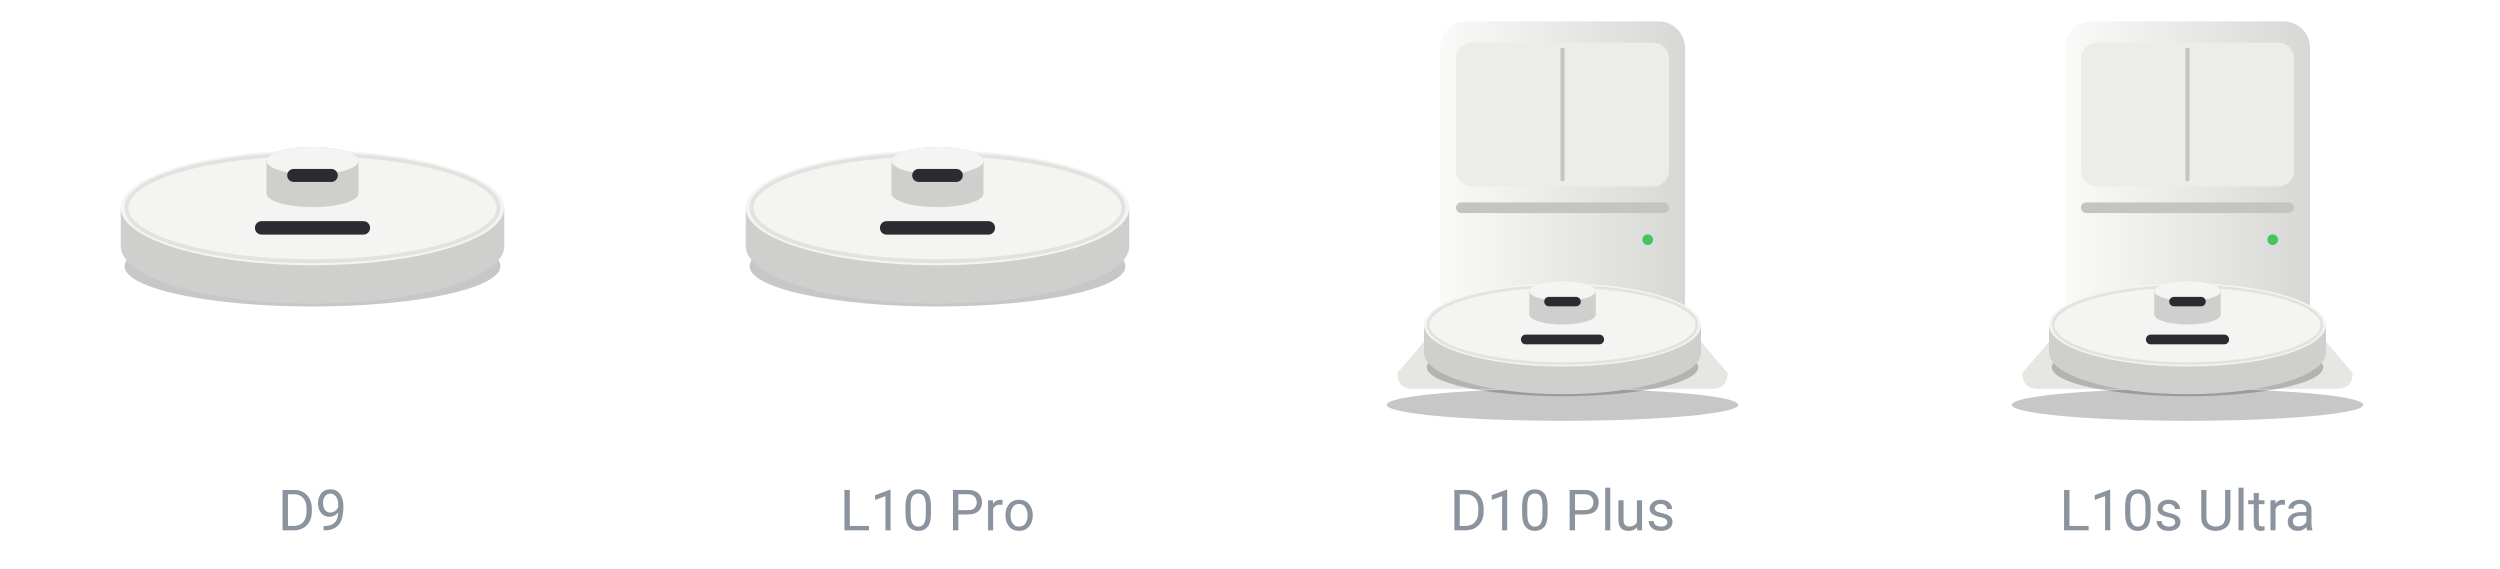
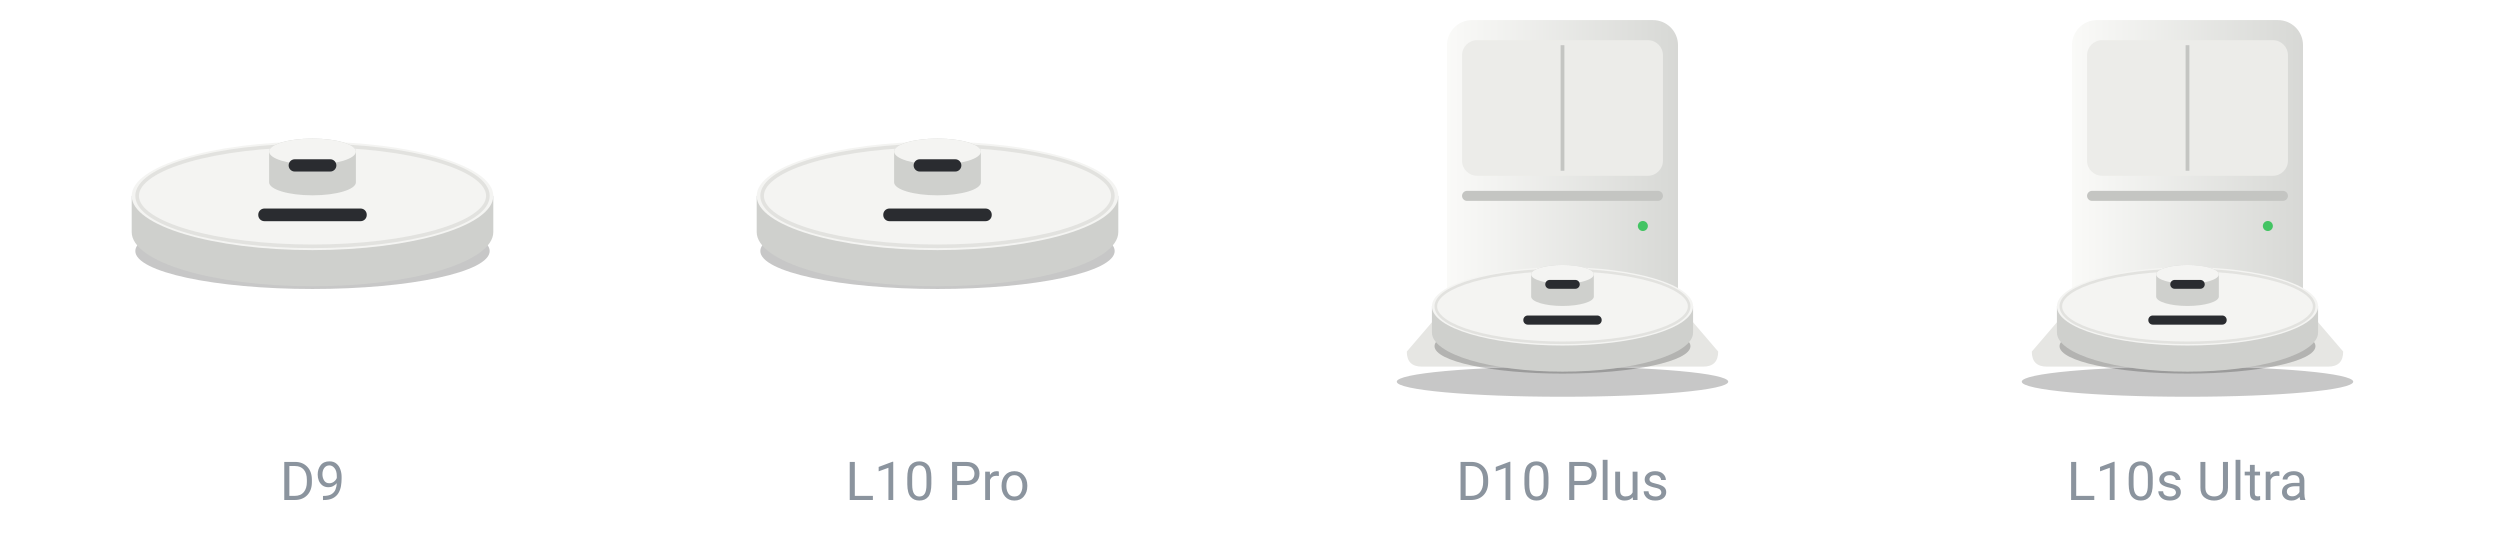
- <svg xmlns="http://www.w3.org/2000/svg" viewBox="0 0 528 120">
+ <svg xmlns="http://www.w3.org/2000/svg" viewBox="0 0 560 120">
  <style>text{font:12px -apple-system,Segoe UI,Roboto,sans-serif;fill:#8b949e}</style>
-   <svg x="21" y="0" width="90" height="90" viewBox="0 0 160 104">
+   <svg x="25" y="0" width="90" height="90" viewBox="0 0 160 104">
    <g class="">
      <ellipse cx="80" cy="71.96" rx="70.56" ry="15.12" opacity=".22" />
      <path d="M8 50 v14.4 a72 21.6 0 0 0 144 0 v-14.4 z" fill="#cfd0cd" />
      <ellipse cx="80" cy="50" rx="72" ry="21.6" fill="#f4f4f2" />
      <ellipse cx="80" cy="50" rx="69.84" ry="20.088" fill="none" stroke="#e2e2df" stroke-width="1.44" />
      <rect x="58.4" y="55.04" width="43.2" height="5.04" rx="2.448" fill="#2a2c30" />
      <path d="M62.72 44.6 v-12.24 a17.28 5.184 0 0 1 34.56 0 v12.24 a17.28 5.184 0 0 1 -34.56 0 z" fill="#cfd0cd" />
      <ellipse cx="80" cy="32.36" rx="17.28" ry="5.184" fill="#f4f4f2" />
      <rect x="70.496" y="35.42" width="19.008" height="4.896" rx="2.448" fill="#2a2c30" />
    </g>
  </svg>
-   <text x="66" y="112" text-anchor="middle">D9</text>
-   <svg x="153" y="0" width="90" height="90" viewBox="0 0 160 104">
+   <text x="70" y="112" text-anchor="middle">D9</text>
+   <svg x="165" y="0" width="90" height="90" viewBox="0 0 160 104">
    <g class="">
      <ellipse cx="80" cy="71.96" rx="70.56" ry="15.12" opacity=".22" />
      <path d="M8 50 v14.4 a72 21.6 0 0 0 144 0 v-14.4 z" fill="#cfd0cd" />
      <ellipse cx="80" cy="50" rx="72" ry="21.6" fill="#f4f4f2" />
      <ellipse cx="80" cy="50" rx="69.84" ry="20.088" fill="none" stroke="#e2e2df" stroke-width="1.44" />
      <rect x="58.4" y="55.04" width="43.2" height="5.04" rx="2.448" fill="#2a2c30" />
      <path d="M62.72 44.6 v-12.24 a17.28 5.184 0 0 1 34.56 0 v12.24 a17.28 5.184 0 0 1 -34.56 0 z" fill="#cfd0cd" />
      <ellipse cx="80" cy="32.36" rx="17.28" ry="5.184" fill="#f4f4f2" />
      <rect x="70.496" y="35.42" width="19.008" height="4.896" rx="2.448" fill="#2a2c30" />
    </g>
  </svg>
-   <text x="198" y="112" text-anchor="middle">L10 Pro</text>
-   <svg x="285" y="0" width="90" height="90" viewBox="0 0 160 160">
+   <text x="210" y="112" text-anchor="middle">L10 Pro</text>
+   <svg x="305" y="0" width="90" height="90" viewBox="0 0 160 160">
    <defs>
      <linearGradient id="d2" x1="0" y1="0" x2="1" y2="0">
        <stop offset="0" stop-color="#fafaf8" />
        <stop offset="1" stop-color="#d7d8d5" />
      </linearGradient>
    </defs>
    <ellipse cx="80" cy="152" rx="66" ry="6" opacity=".22" />
    <path d="M18 140 L30 126 H130 L142 140 Q142 146 136 146 H24 Q18 146 18 140 Z" fill="#e6e6e3" />
    <rect x="34" y="8" width="92" height="124" rx="10" fill="url(#d2)" />
    <rect x="40" y="16" width="80" height="54" rx="6" fill="#ecece9" />
    <line x1="80" y1="18" x2="80" y2="68" stroke="#c4c5c2" stroke-width="1.5" />
    <rect x="40" y="76" width="80" height="4" rx="2" fill="#c4c5c2" />
    <circle cx="112" cy="90" r="2" fill="#43c463" />
    <g class="">
      <ellipse cx="80" cy="137.86" rx="50.96" ry="10.92" opacity=".22" />
      <path d="M28 122 v10.4 a52 15.6 0 0 0 104 0 v-10.4 z" fill="#cfd0cd" />
      <ellipse cx="80" cy="122" rx="52" ry="15.6" fill="#f4f4f2" />
      <ellipse cx="80" cy="122" rx="50.44" ry="14.508" fill="none" stroke="#e2e2df" stroke-width="1.04" />
      <rect x="64.4" y="125.64" width="31.2" height="3.64" rx="1.768" fill="#2a2c30" />
      <path d="M67.52 118.1 v-8.84 a12.48 3.744 0 0 1 24.96 0 v8.84 a12.48 3.744 0 0 1 -24.96 0 z" fill="#cfd0cd" />
      <ellipse cx="80" cy="109.26" rx="12.48" ry="3.744" fill="#f4f4f2" />
      <rect x="73.136" y="111.47" width="13.728" height="3.536" rx="1.768" fill="#2a2c30" />
    </g>
  </svg>
-   <text x="330" y="112" text-anchor="middle">D10 Plus</text>
-   <svg x="417" y="0" width="90" height="90" viewBox="0 0 160 160">
+   <text x="350" y="112" text-anchor="middle">D10 Plus</text>
+   <svg x="445" y="0" width="90" height="90" viewBox="0 0 160 160">
    <defs>
      <linearGradient id="d3" x1="0" y1="0" x2="1" y2="0">
        <stop offset="0" stop-color="#fafaf8" />
        <stop offset="1" stop-color="#d7d8d5" />
      </linearGradient>
    </defs>
    <ellipse cx="80" cy="152" rx="66" ry="6" opacity=".22" />
    <path d="M18 140 L30 126 H130 L142 140 Q142 146 136 146 H24 Q18 146 18 140 Z" fill="#e6e6e3" />
    <rect x="34" y="8" width="92" height="124" rx="10" fill="url(#d3)" />
    <rect x="40" y="16" width="80" height="54" rx="6" fill="#ecece9" />
    <line x1="80" y1="18" x2="80" y2="68" stroke="#c4c5c2" stroke-width="1.5" />
    <rect x="40" y="76" width="80" height="4" rx="2" fill="#c4c5c2" />
    <circle cx="112" cy="90" r="2" fill="#43c463" />
    <g class="">
      <ellipse cx="80" cy="137.86" rx="50.96" ry="10.92" opacity=".22" />
      <path d="M28 122 v10.4 a52 15.6 0 0 0 104 0 v-10.4 z" fill="#cfd0cd" />
      <ellipse cx="80" cy="122" rx="52" ry="15.6" fill="#f4f4f2" />
      <ellipse cx="80" cy="122" rx="50.44" ry="14.508" fill="none" stroke="#e2e2df" stroke-width="1.04" />
      <rect x="64.4" y="125.64" width="31.2" height="3.64" rx="1.768" fill="#2a2c30" />
      <path d="M67.52 118.1 v-8.84 a12.48 3.744 0 0 1 24.96 0 v8.84 a12.48 3.744 0 0 1 -24.96 0 z" fill="#cfd0cd" />
      <ellipse cx="80" cy="109.26" rx="12.48" ry="3.744" fill="#f4f4f2" />
      <rect x="73.136" y="111.47" width="13.728" height="3.536" rx="1.768" fill="#2a2c30" />
    </g>
  </svg>
-   <text x="462" y="112" text-anchor="middle">L10s Ultra</text>
+   <text x="490" y="112" text-anchor="middle">L10s Ultra</text>
</svg>
